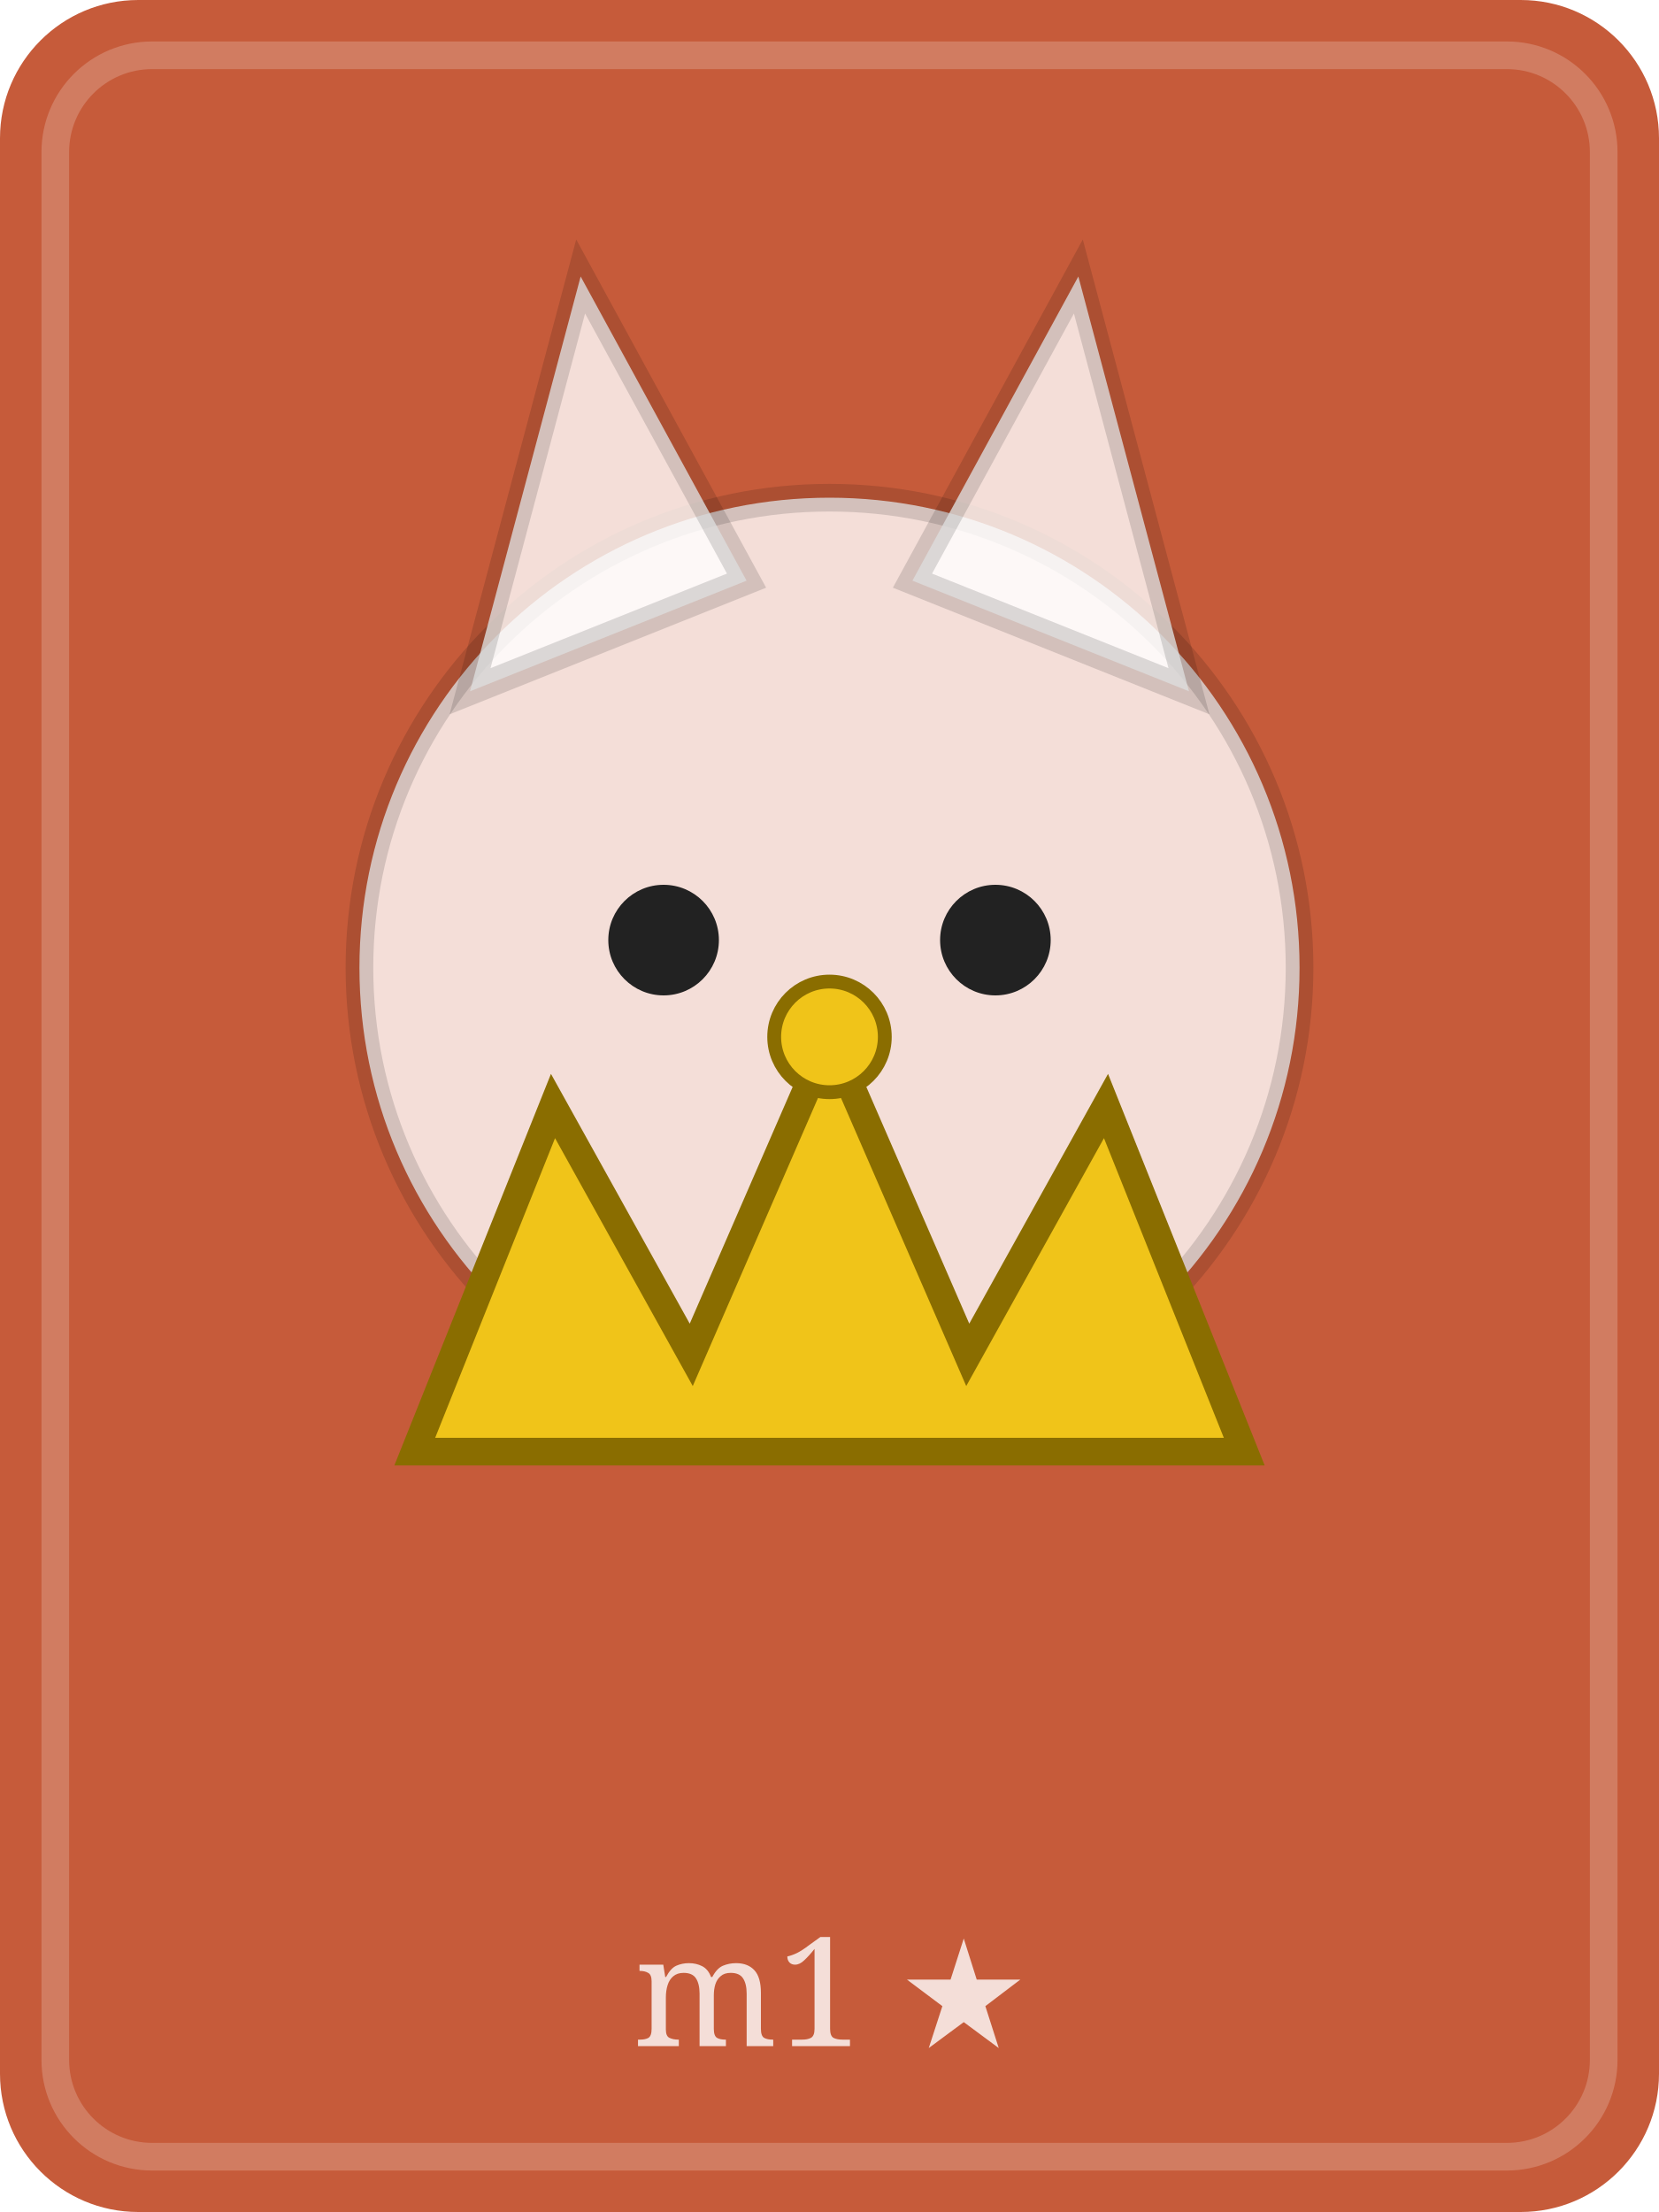
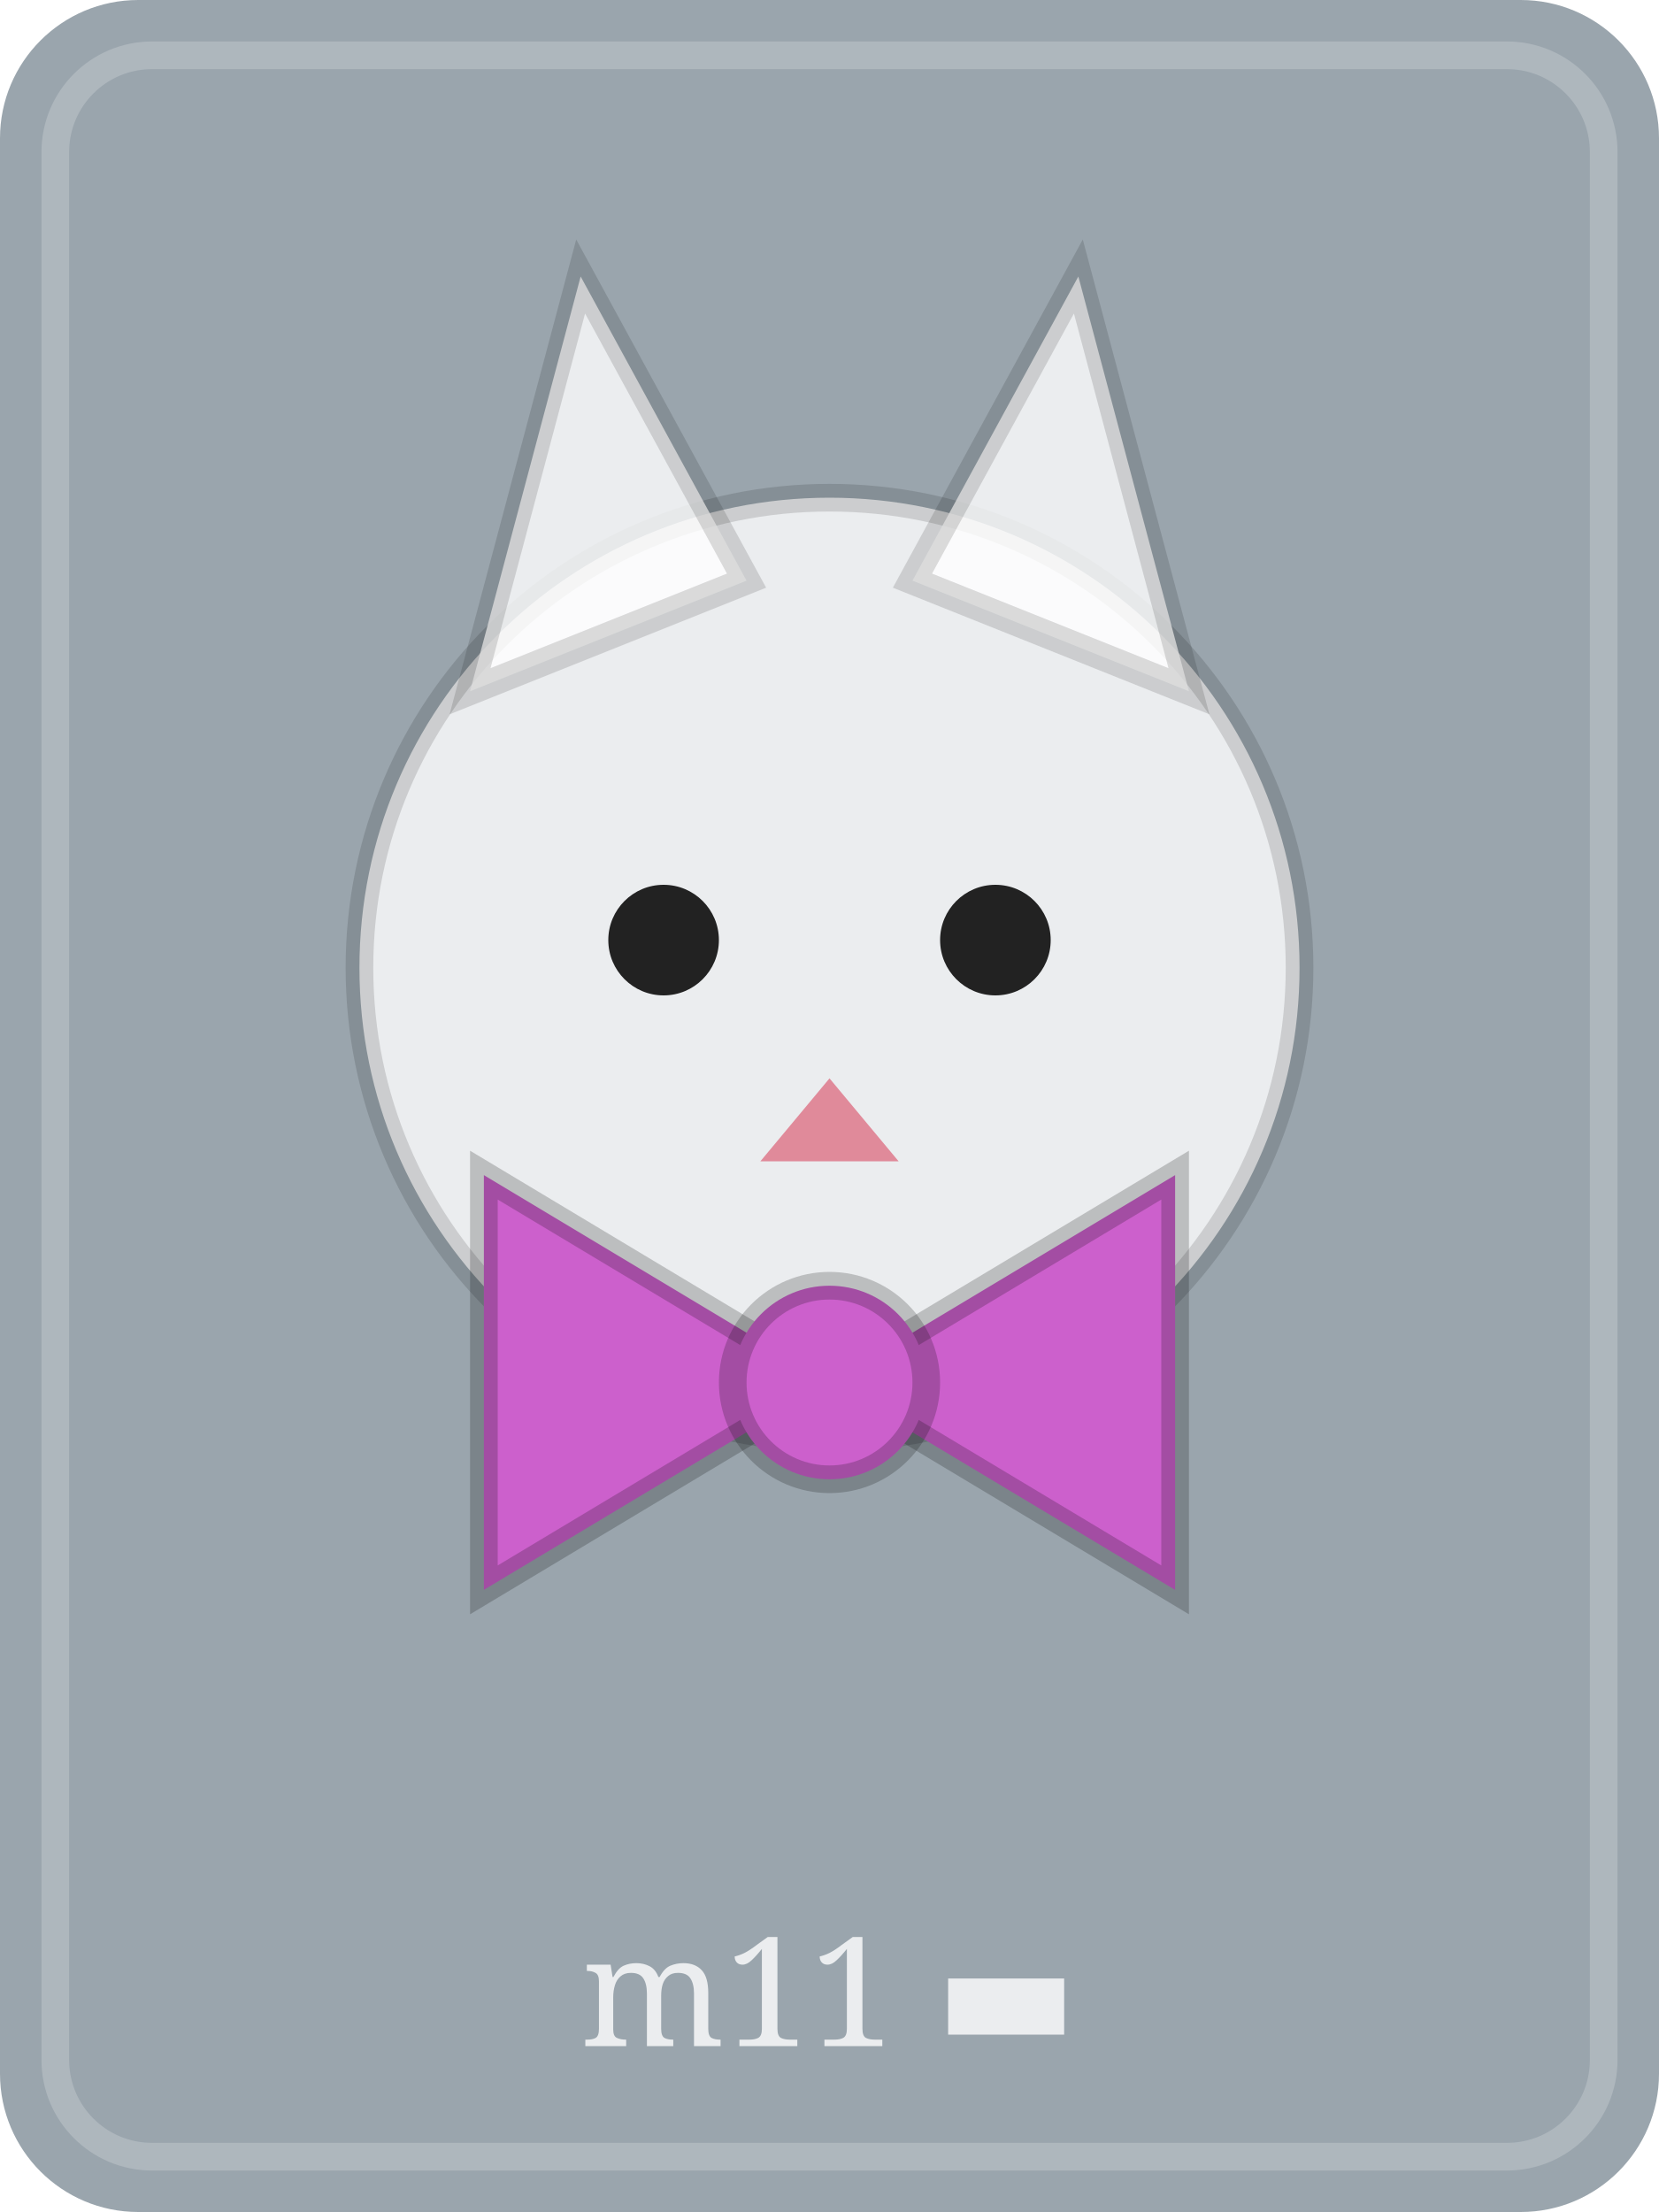
<svg xmlns="http://www.w3.org/2000/svg" viewBox="0 0 120 160">
-   <rect width="120" height="160" rx="10" fill="#c65b3a" />
+   <rect width="120" height="160" rx="10" fill="#9aa5ad" />
  <rect x="4" y="4" width="112" height="152" rx="7" fill="none" stroke="#ffffff33" stroke-width="2" />
  <circle cx="60" cy="70" r="34" fill="#ffffffcc" stroke="#00000022" stroke-width="2" />
  <polygon points="34,50 42,20 54,42" fill="#ffffffcc" stroke="#00000022" stroke-width="2" />
  <polygon points="86,50 78,20 66,42" fill="#ffffffcc" stroke="#00000022" stroke-width="2" />
  <circle cx="48" cy="68" r="4" fill="#222" />
  <circle cx="72" cy="68" r="4" fill="#222" />
  <polygon points="60,78 55,84 65,84" fill="#e08a9a" />
-   <polygon points="30,105 40,80 50,98 60,75 70,98 80,80 90,105" fill="#f0c419" stroke="#8a6d00" stroke-width="2" />
-   <circle cx="60" cy="75" r="4" fill="#f0c419" stroke="#8a6d00" stroke-width="1" />
-   <text x="60" y="148" font-family="Georgia,serif" font-size="11" fill="#ffffffcc" text-anchor="middle">m1 ★</text>
+   <path d="M60,100 L35,85 L35,115 Z" fill="#cc60cc" stroke="#00000033" stroke-width="2" />
+   <path d="M60,100 L85,85 L85,115 Z" fill="#cc60cc" stroke="#00000033" stroke-width="2" />
+   <circle cx="60" cy="100" r="7" fill="#cc60cc" stroke="#00000033" stroke-width="2" />
+   <text x="60" y="148" font-family="Georgia,serif" font-size="11" fill="#ffffffcc" text-anchor="middle">m11 ▬</text>
</svg>
